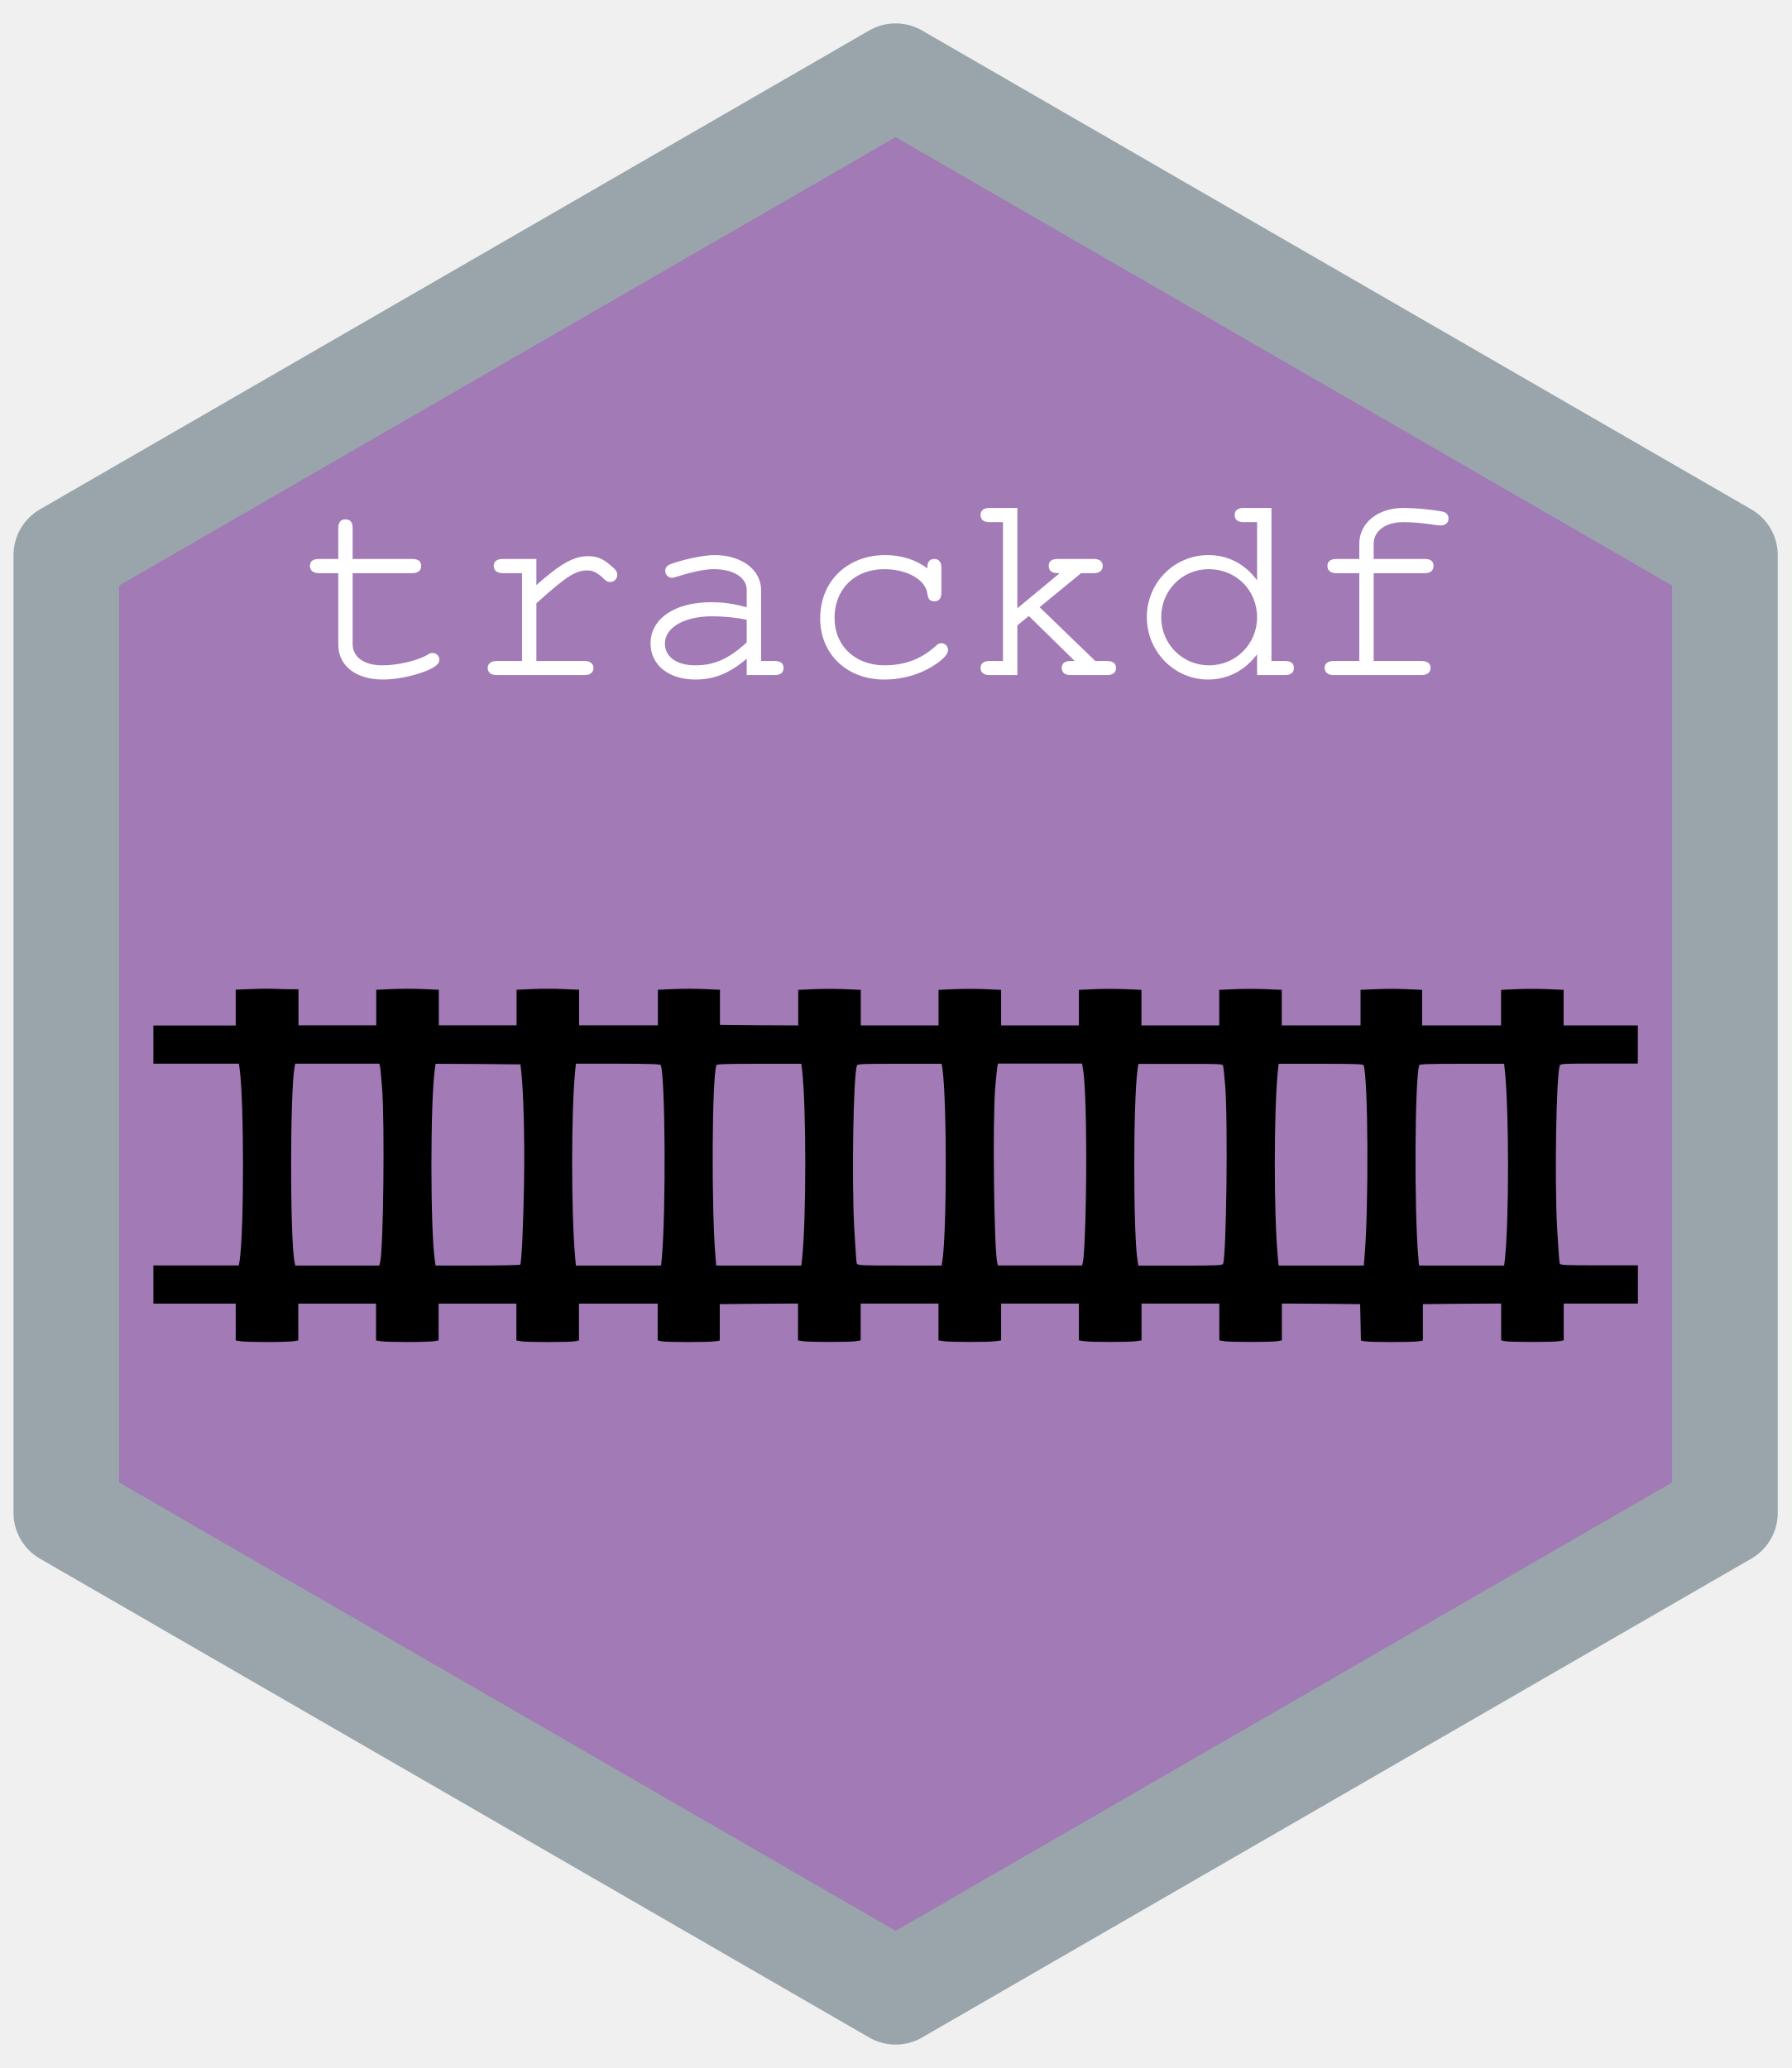
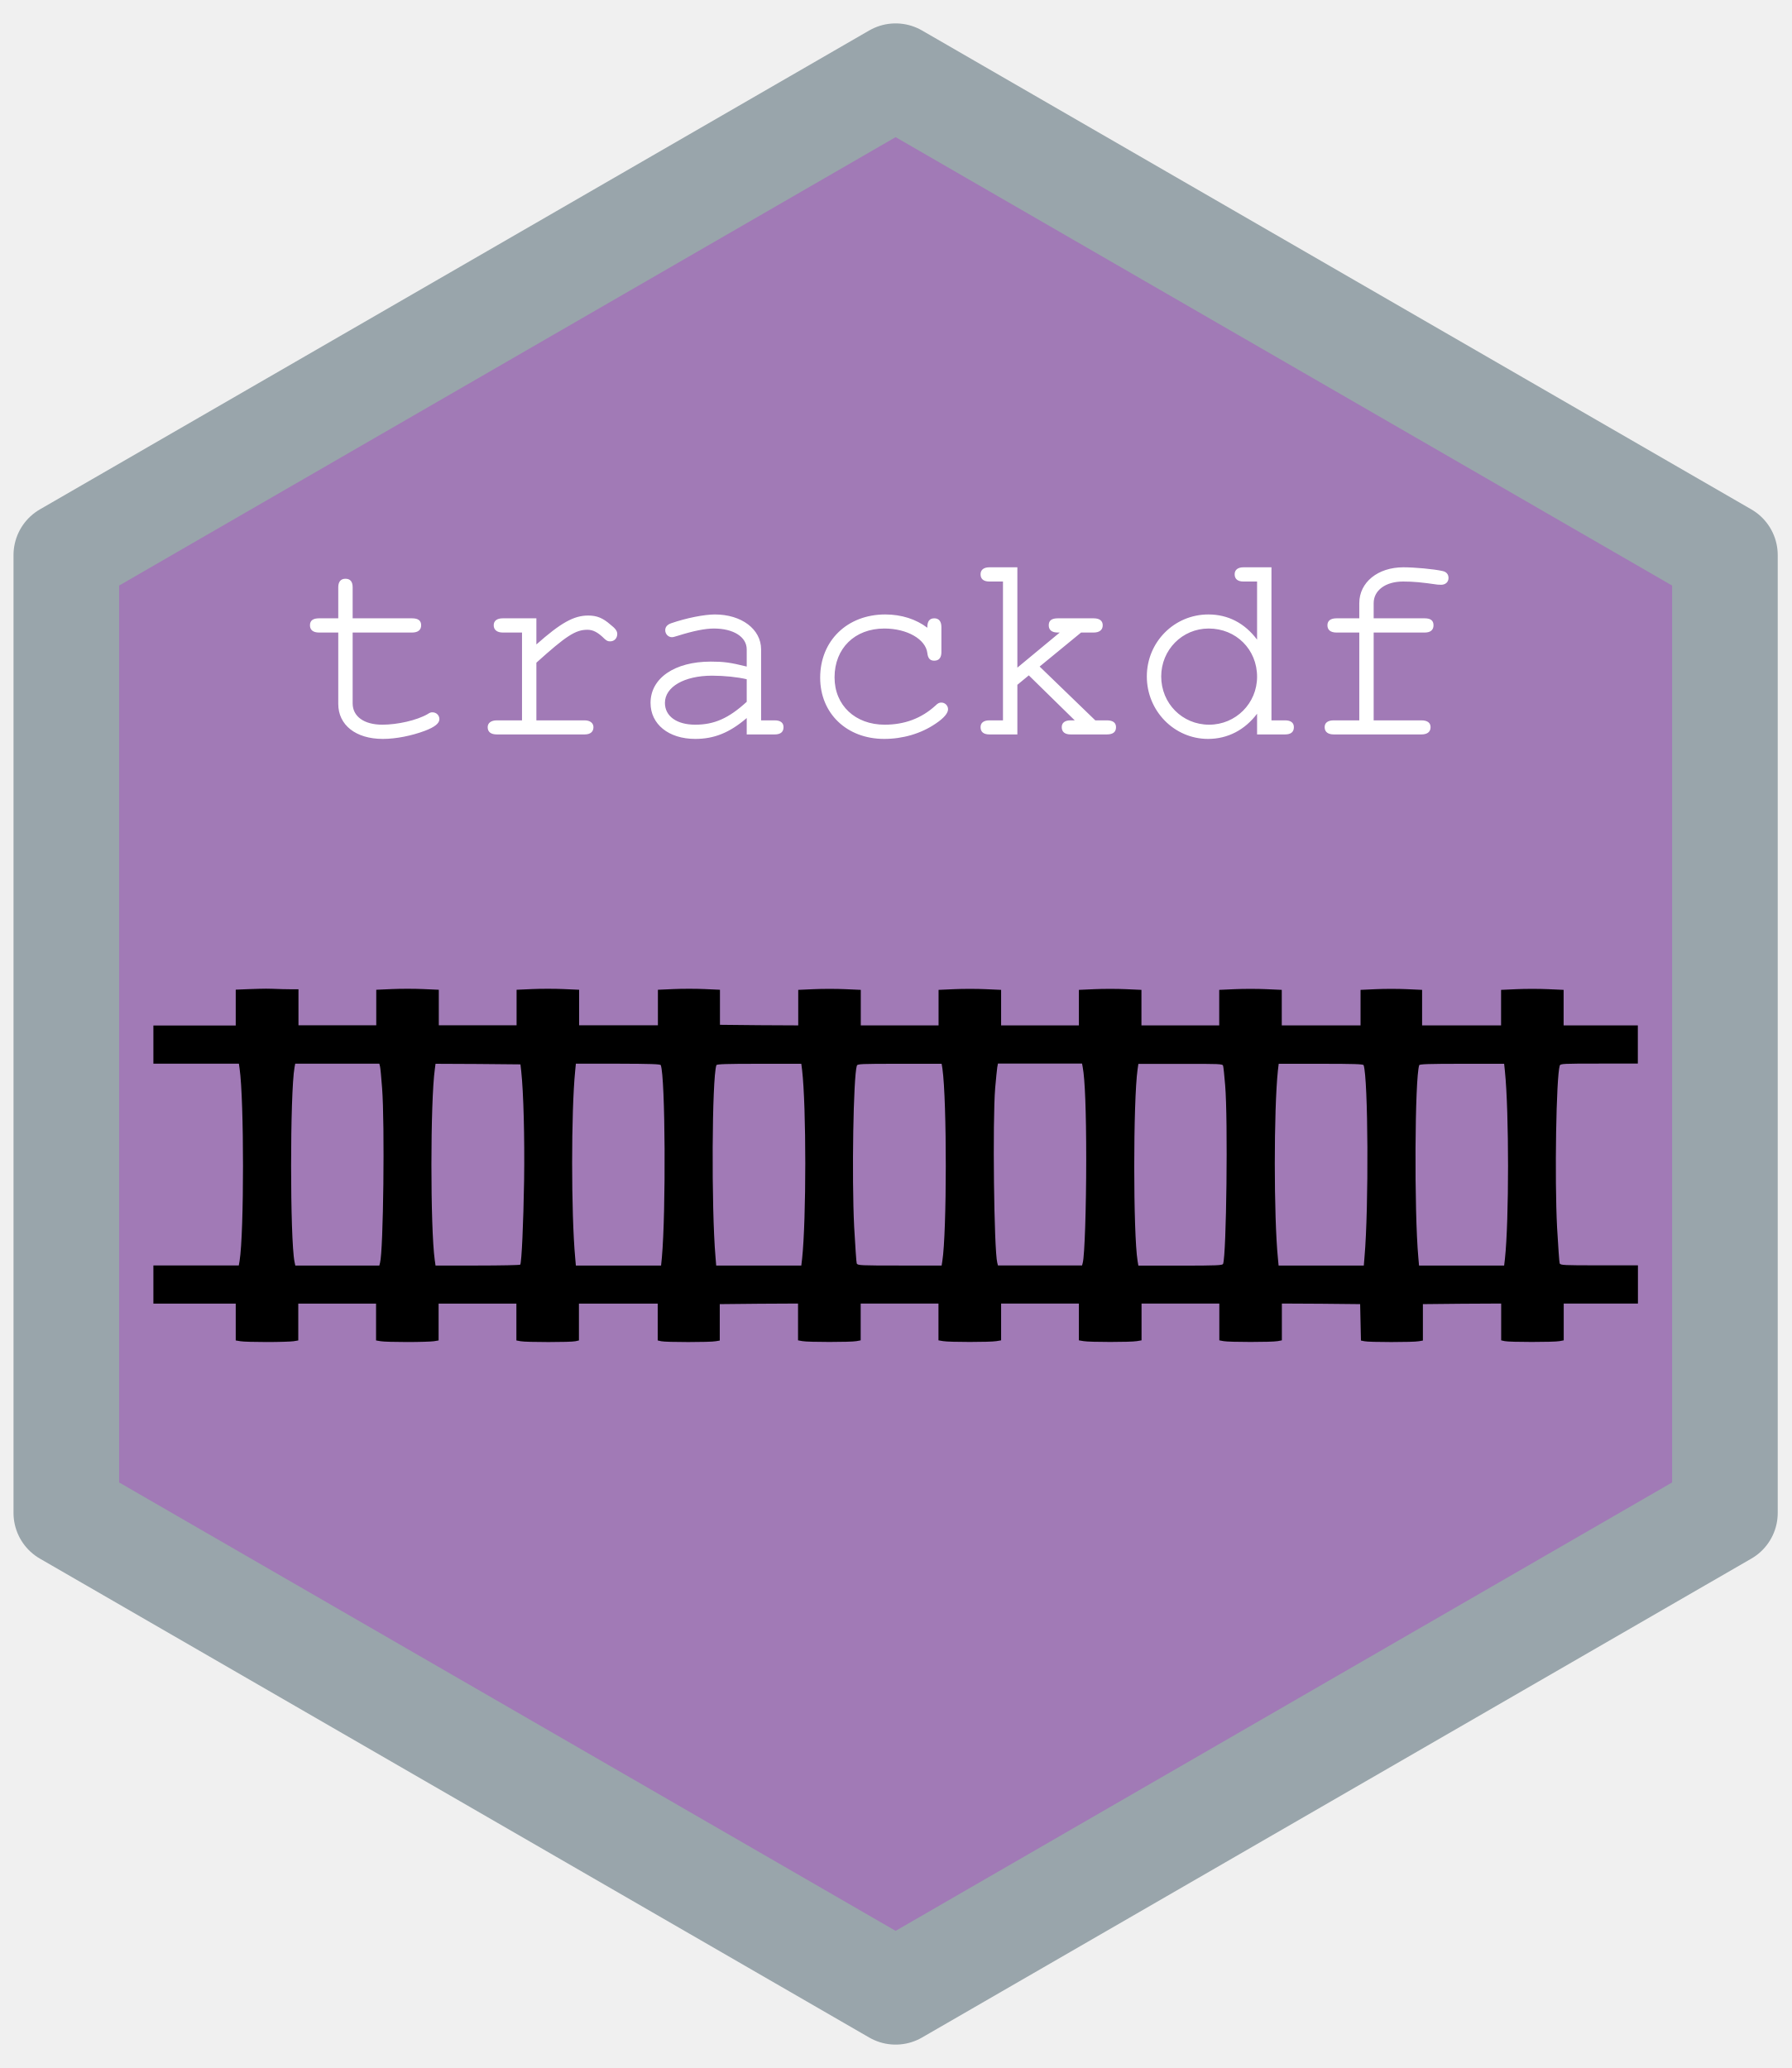
<svg xmlns="http://www.w3.org/2000/svg" version="1.1" id="Layer_1" x="0px" y="0px" viewBox="0 0 181 209" style="enable-background:new 0 0 181 209;" xml:space="preserve">
  <style type="text/css">
	.st0{fill:#A17AB6;stroke:#99A5AB;stroke-width:10.67;stroke-linecap:round;stroke-linejoin:round;stroke-miterlimit:10;}
	.st1{fill:#FFFFFF;}
	.st2{font-family:'Courier';}
	.st3{font-size:28px;}
</style>
  <g id="surface2602">
    <path class="st0" d="M6.7,152.9l83.8,48.4l83.8-48.4V56.1L90.5,7.7L6.7,56.1V152.9z" />
    <g transform="translate(0,640) scale(0.1,-0.1)">
-       <path d="M250.3,5400.3l-12.1-0.5v-18v-18.2h-41.6H155v-19.3v-19.3h43.2h43.2l0.7-4.9c4.6-32,4.6-165.7,0-194.4l-0.8-4.6h-43.1H155    v-19.3v-19.3h41.6h41.6v-18.6v-18.6l4.8-0.8c2.7-0.5,14.8-0.8,26.8-0.8s24.1,0.4,26.8,0.8l4.8,0.8v18.6v18.6h39.3H380v-18.6v-18.6    l4.8-0.8c2.7-0.5,14.8-0.8,26.8-0.8s24.1,0.4,26.8,0.8l4.8,0.8v18.6v18.6h39.3h39.3v-18.6v-18.6l4.3-0.8c5.6-1.1,50.6-1.1,55.3,0    l3.6,0.8v18.6v18.6h39.8h39.8v-18.6v-18.6l3.6-0.8c4.6-1.1,49.6-1.1,55,0l4.1,0.7v18.4v18.4l39.6,0.4l39.5,0.2v-18.6v-18.6    l4.5-0.8c5.6-1.1,48.8-1.1,54.5,0l4.3,0.8v18.6v18.6h39.3h39.3v-18.6v-18.6l4.8-0.8c6.3-1.1,47.3-1.1,53.7,0l4.8,0.8v18.6v18.6    h39.3h39.3v-18.6v-18.6l4.8-0.8c6.3-1.1,47.3-1.1,53.7,0l4.8,0.8v18.6v18.6h39.3h39.3v-18.6v-18.6l4.3-0.8    c5.7-1.1,48.9-1.1,54.6,0l4.3,0.8v18.6v18.6l39.6-0.2l39.5-0.4l0.4-18.4l0.4-18.4l3.5-0.7c4.6-1.1,49.6-1.1,55,0l4.1,0.7v18.4    v18.4l39.6,0.4l39.5,0.2v-18.6v-18.6l3.6-0.8c4.7-1.1,49.7-1.1,55.3,0l4.3,0.8v18.6v18.6h37.5h37.5v19.3v19.3h-39.1    c-36.1,0-39.1,0.1-40,2c-0.4,1.2-1.5,17.3-2.6,36.1c-2.6,49.8-0.9,152.2,2.7,163.8c0.6,1.9,3.5,2,39.8,2h39.1v19.3v19.3h-37.5    H1580v18v17.9l-15.8,0.7c-8.7,0.4-23,0.4-31.6,0l-15.8-0.7v-17.9v-18h-39.8H1437v17.9v18l-15.5,0.7c-8.6,0.4-22.6,0.4-31.1,0    l-15.6-0.7v-18v-17.9h-39.8h-39.8v18v17.9l-15.8,0.7c-8.7,0.4-23,0.4-31.6,0l-15.8-0.7v-17.9v-18h-39.3h-39.3v18v17.9l-15.8,0.7    c-8.7,0.4-23,0.4-31.6,0l-15.8-0.7v-17.9v-18h-39.3h-39.3v18v17.9l-15.8,0.7c-8.7,0.4-23,0.4-31.6,0l-15.8-0.7v-17.9v-18h-39.3    h-39.3v18v17.9l-15.8,0.7c-8.7,0.4-23,0.4-31.6,0l-15.8-0.7v-18v-17.9l-39.5,0.2l-39.6,0.4v17.7v17.7l-15.5,0.7    c-8.6,0.4-22.7,0.4-31.4,0l-15.8-0.7v-17.9v-18h-39.8h-39.8v18v17.9l-15.8,0.7c-8.7,0.4-23,0.4-31.6,0l-15.8-0.7v-17.9v-18h-39.3    h-39.3v18v17.9l-15.8,0.7c-8.7,0.4-23,0.4-31.6,0l-15.8-0.7v-17.9v-18h-39.3h-39.3v18.2v18.2h-7.4c-4.1,0-13,0.2-19.7,0.5    S256.8,5400.5,250.3,5400.3z M384,5322.2c0.4-1.4,1.3-11.4,2.1-21.9c2.8-36.2,1.3-164.3-2.1-176.6l-0.7-2.7h-42.5h-42.4l-0.8,3.8    c-4.6,23.1-4.6,170.4,0,196.4l0.7,3.8h42.5h42.5L384,5322.2z M526.7,5317.3c2.3-21.3,3.5-66.7,2.9-110.2    c-0.7-43.5-2.5-82.9-3.9-85.2c-0.4-0.5-19.8-0.9-43.1-0.9h-42.5l-0.8,5.6c-4.5,32.5-4.5,160,0.1,193l0.7,5.3l42.9-0.2l42.9-0.4    L526.7,5317.3z M667.7,5323.5c4.6-12.1,5.3-148.1,1.1-194.5l-0.8-8h-43h-43.1l-0.7,8c-4.1,44.6-4.1,148,0,188.7l0.7,7.3h42.7    C657.6,5324.9,667.3,5324.6,667.7,5323.5z M810.5,5318.6c4.3-37,4.3-150.8,0-190.8l-0.8-6.8h-43h-43l-0.7,8.6    c-4.3,49.7-3.6,180.9,0.9,193.9c0.4,1.1,10.1,1.4,43.1,1.4h42.7L810.5,5318.6z M952.3,5320c4.6-32.6,4.5-165.7-0.1-194.5l-0.7-4.5    h-42.4c-39.4,0-42.5,0.1-43.4,2.1c-0.4,1.1-1.5,17.8-2.6,37.1c-2.5,50.5-0.8,151.4,2.7,162.7c0.6,1.9,3.6,2,43.2,2h42.5    L952.3,5320z M1094.1,5321.2c2.2-11.4,3.5-44.4,3.5-92.9c0-48.9-1.6-97.7-3.5-104.5l-0.7-2.7h-42.5h-42.5l-0.7,2.8    c-3.3,13-4.8,143.6-2.1,176.5c0.8,9.4,1.8,18.8,2.1,20.9l0.7,3.8h42.5h42.5L1094.1,5321.2z M1235.9,5322.9    c0.4-1.2,1.3-10,2.1-19.7c2.9-34.7,1.3-171.4-2.1-180.5c-0.6-1.5-6-1.8-43.2-1.8h-42.4l-0.8,4.7c-4.5,28-4.5,161.6,0,193.7    l0.8,5.5h42.5C1232.3,5324.9,1235.4,5324.8,1235.9,5322.9z M1377.9,5323.5c4.6-13,5.3-143.8,0.9-193.9l-0.7-8.6h-43H1292l-0.7,7.4    c-4.2,42.1-4.2,150.1,0,189.8l0.8,6.7h42.7C1367.8,5324.9,1377.5,5324.6,1377.9,5323.5z M1520.7,5317.2c4.2-41,4.2-150.8,0-189.4    l-0.8-6.8h-43h-43l-0.7,8c-4.3,47.3-3.6,181.6,0.9,194.5c0.4,1.1,10.1,1.4,43.1,1.4h42.7L1520.7,5317.2z" />
+       <path d="M250.3,5400.3l-12.1-0.5v-18v-18.2h-41.6H155v-19.3V5325h43.2h43.2l0.7-4.9c4.6-32,4.6-165.7,0-194.4l-0.8-4.6h-43.1H155    v-19.3v-19.3h41.6h41.6v-18.6v-18.6l4.8-0.8c2.7-0.5,14.8-0.8,26.8-0.8s24.1,0.4,26.8,0.8l4.8,0.8v18.6v18.6h39.3H380v-18.6v-18.6    l4.8-0.8c2.7-0.5,14.8-0.8,26.8-0.8s24.1,0.4,26.8,0.8l4.8,0.8v18.6v18.6h39.3h39.3v-18.6v-18.6l4.3-0.8c5.6-1.1,50.6-1.1,55.3,0    l3.6,0.8v18.6v18.6h39.8h39.8v-18.6v-18.6l3.6-0.8c4.6-1.1,49.6-1.1,55,0l4.1,0.7v18.4v18.4l39.6,0.4l39.5,0.2V5064v-18.6l4.5-0.8    c5.6-1.1,48.8-1.1,54.5,0l4.3,0.8v18.6v18.6H909h39.3V5064v-18.6l4.8-0.8c6.3-1.1,47.3-1.1,53.7,0l4.8,0.8v18.6v18.6h39.3h39.3    V5064v-18.6l4.8-0.8c6.3-1.1,47.3-1.1,53.7,0l4.8,0.8v18.6v18.6h39.3h39.3V5064v-18.6l4.3-0.8c5.7-1.1,48.9-1.1,54.6,0l4.3,0.8    v18.6v18.6l39.6-0.2l39.5-0.4l0.4-18.4l0.4-18.4l3.5-0.7c4.6-1.1,49.6-1.1,55,0l4.1,0.7v18.4v18.4l39.6,0.4l39.5,0.2V5064v-18.6    l3.6-0.8c4.7-1.1,49.7-1.1,55.3,0l4.3,0.8v18.6v18.6h37.5h37.5v19.3v19.3H1616c-36.1,0-39.1,0.1-40,2c-0.4,1.2-1.5,17.3-2.6,36.1    c-2.6,49.8-0.9,152.2,2.7,163.8c0.6,1.9,3.5,2,39.8,2h39.1v19.3v19.3h-37.5H1580v18v17.9l-15.8,0.7c-8.7,0.4-23,0.4-31.6,0    l-15.8-0.7v-17.9v-18H1477h-40v17.9v18l-15.5,0.7c-8.6,0.4-22.6,0.4-31.1,0l-15.6-0.7v-18v-17.9H1335h-39.8v18v17.9l-15.8,0.7    c-8.7,0.4-23,0.4-31.6,0l-15.8-0.7v-17.9v-18h-39.3h-39.3v18v17.9l-15.8,0.7c-8.7,0.4-23,0.4-31.6,0l-15.8-0.7v-17.9v-18h-39.3    h-39.3v18v17.9l-15.8,0.7c-8.7,0.4-23,0.4-31.6,0l-15.8-0.7v-17.9v-18h-39.3h-39.3v18v17.9l-15.8,0.7c-8.7,0.4-23,0.4-31.6,0    l-15.8-0.7v-18v-17.9l-39.5,0.2l-39.6,0.4v17.7v17.7l-15.5,0.7c-8.6,0.4-22.7,0.4-31.4,0l-15.8-0.7v-17.9v-18H625h-39.8v18v17.9    l-15.8,0.7c-8.7,0.4-23,0.4-31.6,0l-15.8-0.7v-17.9v-18h-39.3h-39.3v18v17.9l-15.8,0.7c-8.7,0.4-23,0.4-31.6,0l-15.8-0.7v-17.9    v-18h-39.3h-39.3v18.2v18.2h-7.4c-4.1,0-13,0.2-19.7,0.5S256.8,5400.5,250.3,5400.3z M384,5322.2c0.4-1.4,1.3-11.4,2.1-21.9    c2.8-36.2,1.3-164.3-2.1-176.6l-0.7-2.7h-42.5h-42.4l-0.8,3.8c-4.6,23.1-4.6,170.4,0,196.4l0.7,3.8h42.5h42.5L384,5322.2z     M526.7,5317.3c2.3-21.3,3.5-66.7,2.9-110.2c-0.7-43.5-2.5-82.9-3.9-85.2c-0.4-0.5-19.8-0.9-43.1-0.9h-42.5l-0.8,5.6    c-4.5,32.5-4.5,160,0.1,193l0.7,5.3l42.9-0.2l42.9-0.4L526.7,5317.3z M667.7,5323.5c4.6-12.1,5.3-148.1,1.1-194.5l-0.8-8h-43    h-43.1l-0.7,8c-4.1,44.6-4.1,148,0,188.7l0.7,7.3h42.7C657.6,5324.9,667.3,5324.6,667.7,5323.5z M810.5,5318.6    c4.3-37,4.3-150.8,0-190.8l-0.8-6.8h-43h-43l-0.7,8.6c-4.3,49.7-3.6,180.9,0.9,193.9c0.4,1.1,10.1,1.4,43.1,1.4h42.7L810.5,5318.6    z M952.3,5320c4.6-32.6,4.5-165.7-0.1-194.5l-0.7-4.5h-42.4c-39.4,0-42.5,0.1-43.4,2.1c-0.4,1.1-1.5,17.8-2.6,37.1    c-2.5,50.5-0.8,151.4,2.7,162.7c0.6,1.9,3.6,2,43.2,2h42.5L952.3,5320z M1094.1,5321.2c2.2-11.4,3.5-44.4,3.5-92.9    c0-48.9-1.6-97.7-3.5-104.5l-0.7-2.7h-42.5h-42.5l-0.7,2.8c-3.3,13-4.8,143.6-2.1,176.5c0.8,9.4,1.8,18.8,2.1,20.9l0.7,3.8h42.5    h42.5L1094.1,5321.2z M1235.9,5322.9c0.4-1.2,1.3-10,2.1-19.7c2.9-34.7,1.3-171.4-2.1-180.5c-0.6-1.5-6-1.8-43.2-1.8h-42.4    l-0.8,4.7c-4.5,28-4.5,161.6,0,193.7l0.8,5.5h42.5C1232.3,5324.9,1235.4,5324.8,1235.9,5322.9z M1377.9,5323.5    c4.6-13,5.3-143.8,0.9-193.9l-0.7-8.6h-43H1292l-0.7,7.4c-4.2,42.1-4.2,150.1,0,189.8l0.8,6.7h42.7    C1367.8,5324.9,1377.5,5324.6,1377.9,5323.5z M1520.7,5317.2c4.2-41,4.2-150.8,0-189.4l-0.8-6.8h-43h-43l-0.7,8    c-4.3,47.3-3.6,181.6,0.9,194.5c0.4,1.1,10.1,1.4,43.1,1.4h42.7L1520.7,5317.2z" />
    </g>
-     <text transform="matrix(1 0 0 1 30.2593 68.2241)" class="st1 st2 st3">trackdf</text>
+     <text transform="matrix(1 0 0 1 30.2593 74.2241)" class="st1 st2 st3">trackdf</text>
  </g>
</svg>
